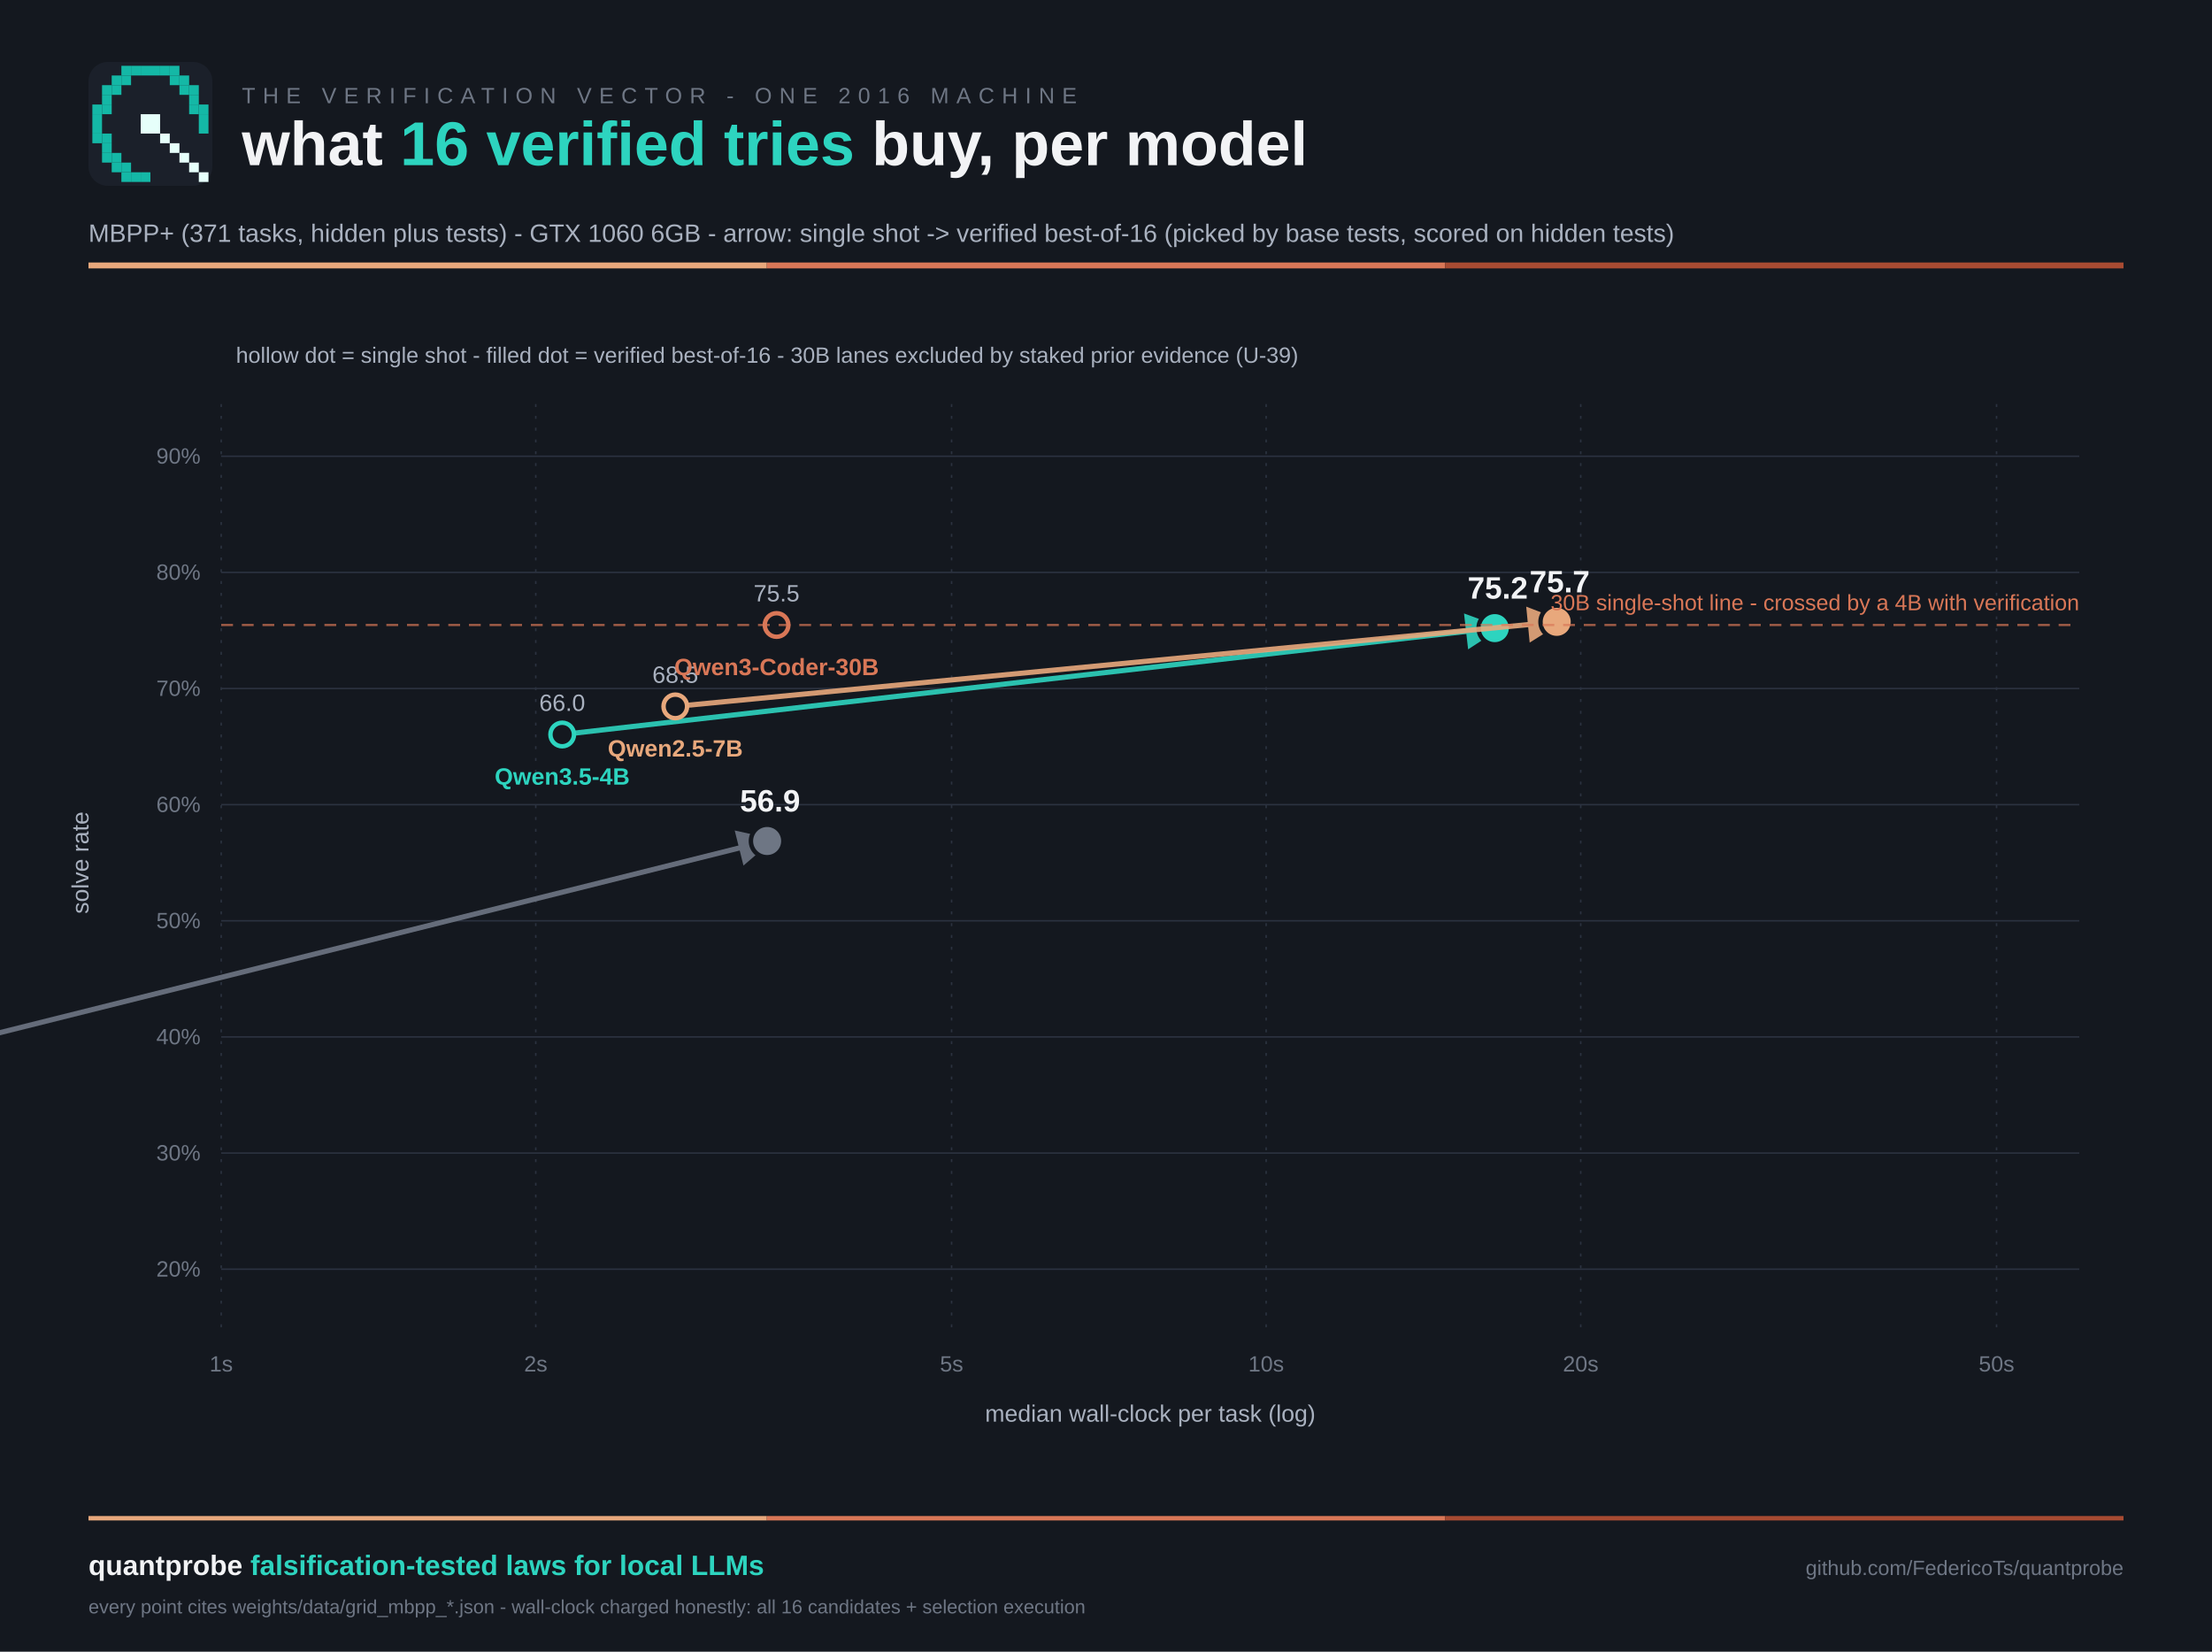
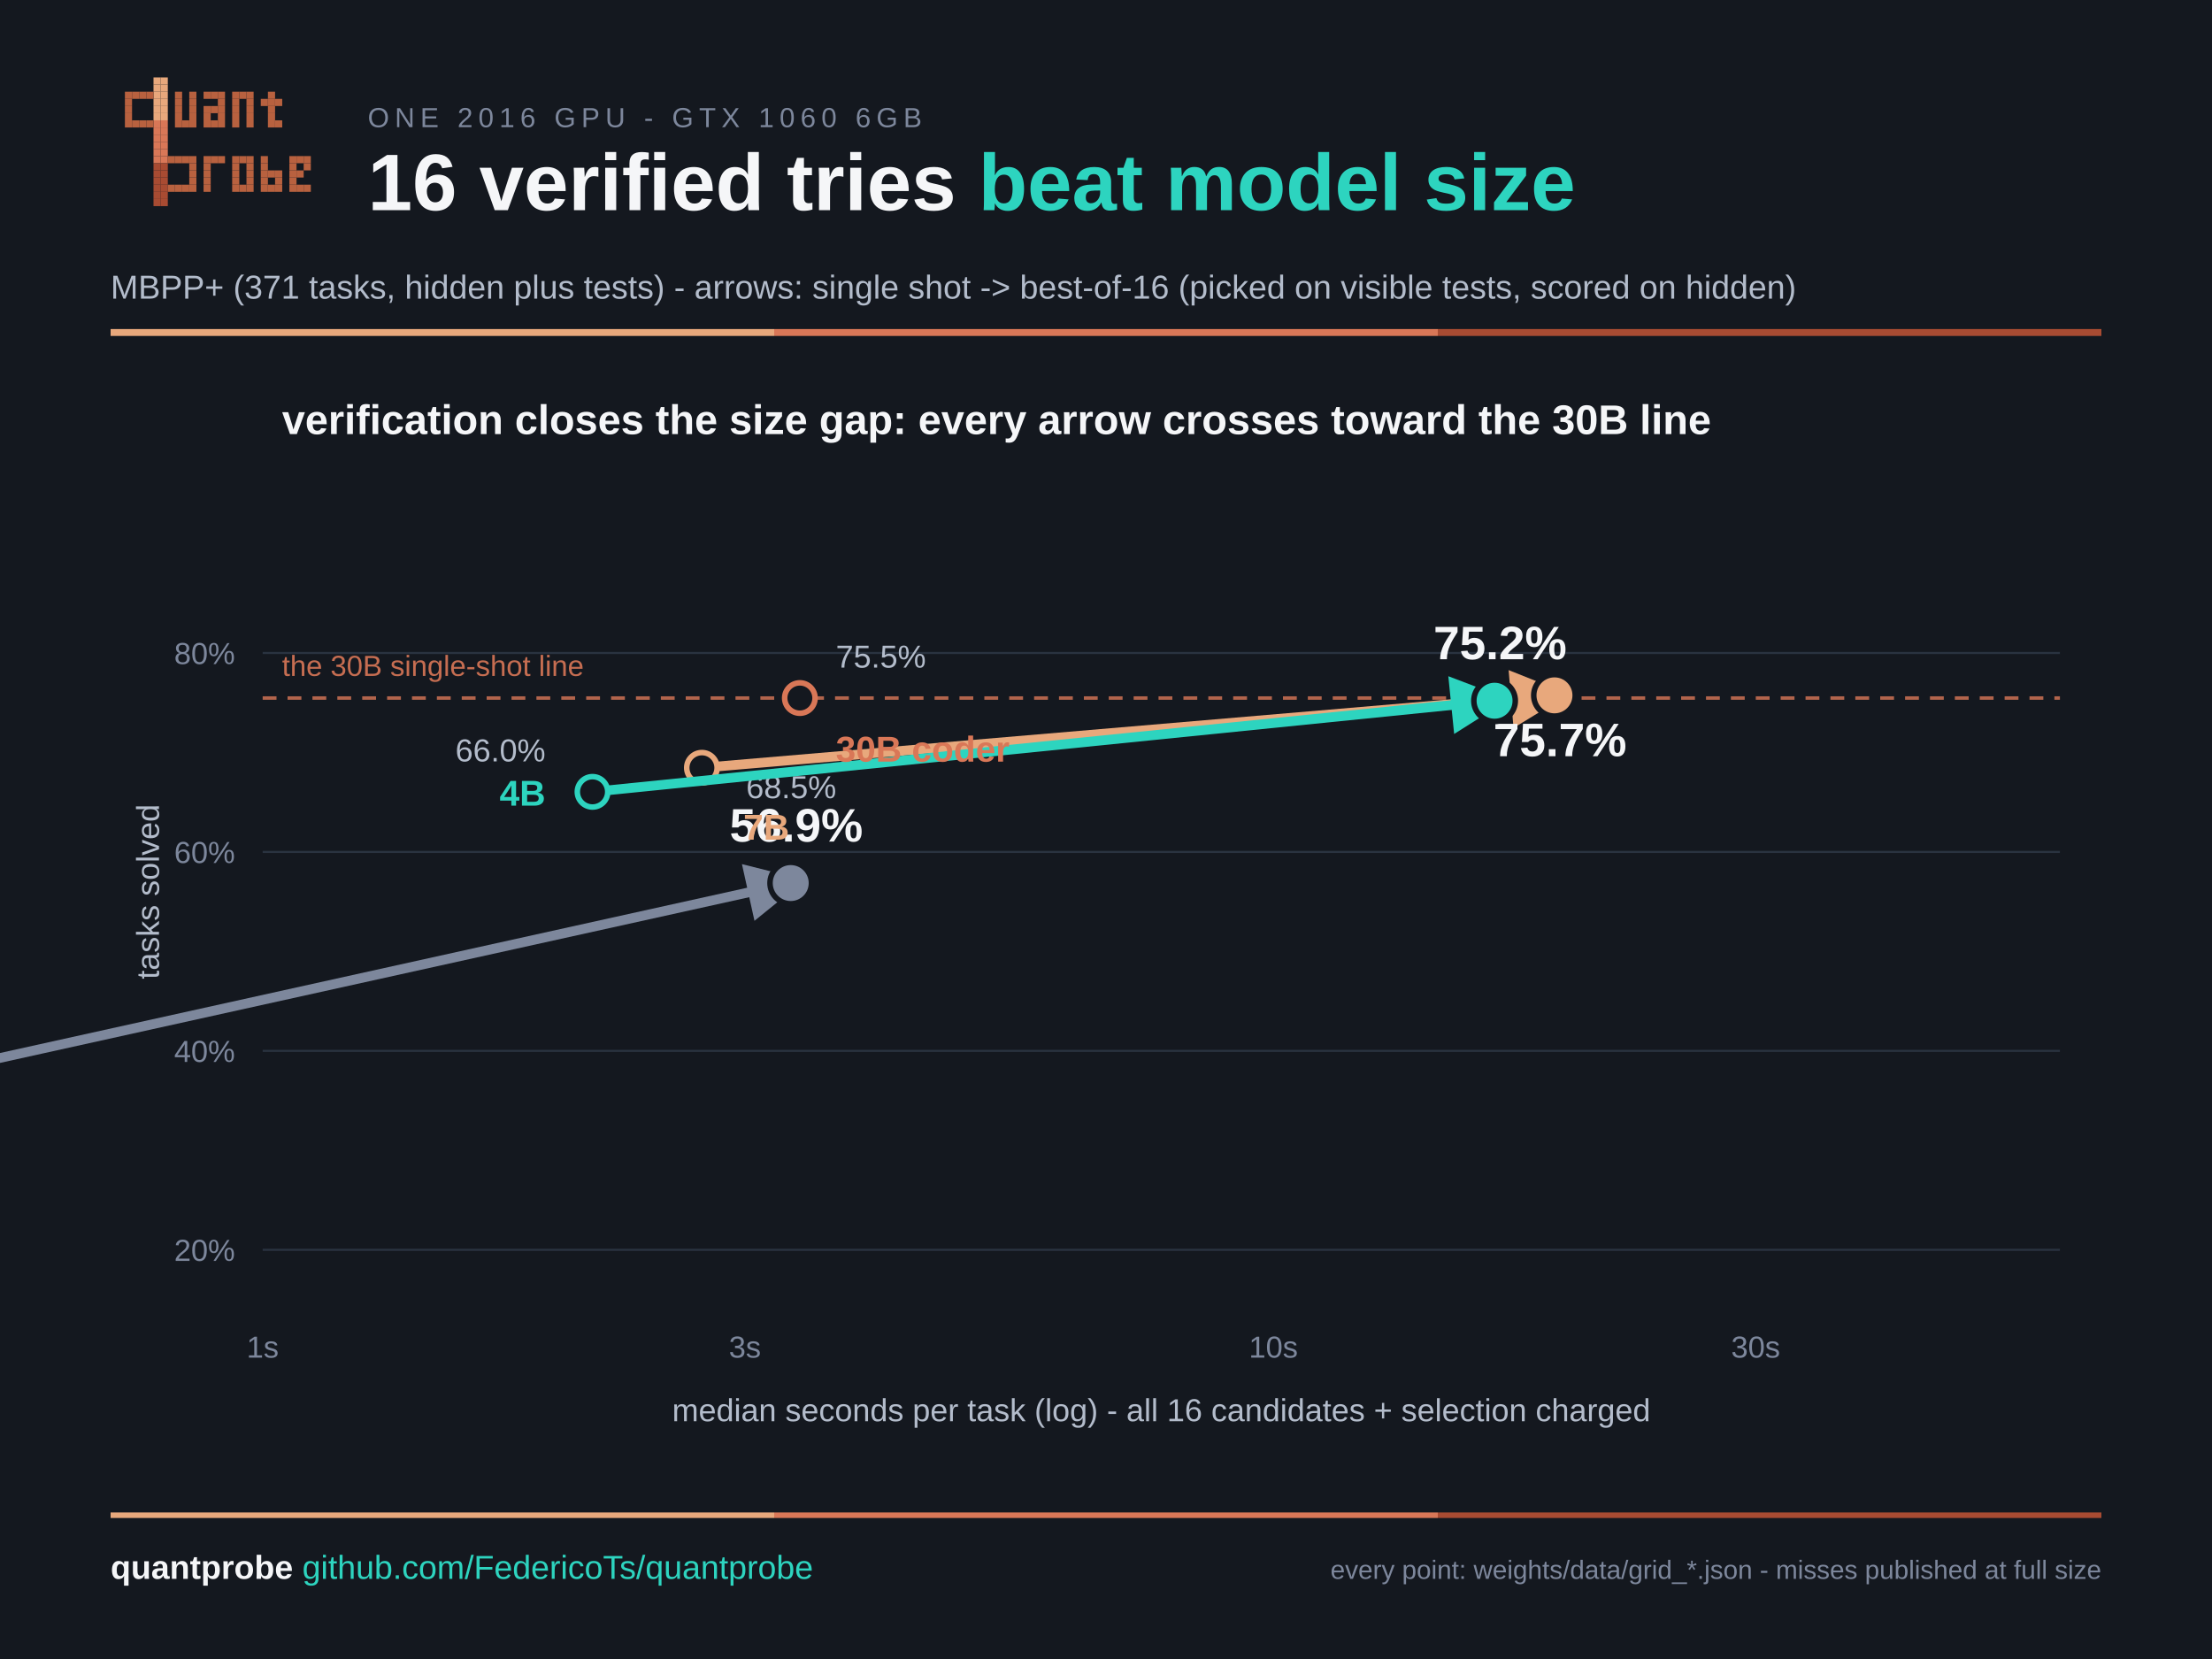
- <svg xmlns="http://www.w3.org/2000/svg" viewBox="0 0 1500 1120" font-family="Segoe UI, Arial, sans-serif">
-   <rect width="1500" height="1120" fill="#14181f" />
-   <g transform="translate(60,42) scale(0.65625)">
-     <rect width="128" height="128" rx="20" fill="#1b202a" />
-     <rect x="34" y="4" width="10" height="10" fill="#14b8a6" />
-     <rect x="44" y="4" width="10" height="10" fill="#14b8a6" />
-     <rect x="54" y="4" width="10" height="10" fill="#14b8a6" />
-     <rect x="64" y="4" width="10" height="10" fill="#14b8a6" />
-     <rect x="74" y="4" width="10" height="10" fill="#14b8a6" />
-     <rect x="84" y="4" width="10" height="10" fill="#14b8a6" />
-     <rect x="24" y="14" width="10" height="10" fill="#14b8a6" />
-     <rect x="34" y="14" width="10" height="10" fill="#14b8a6" />
-     <rect x="84" y="14" width="10" height="10" fill="#14b8a6" />
-     <rect x="94" y="14" width="10" height="10" fill="#14b8a6" />
-     <rect x="14" y="24" width="10" height="10" fill="#14b8a6" />
-     <rect x="24" y="24" width="10" height="10" fill="#14b8a6" />
-     <rect x="94" y="24" width="10" height="10" fill="#14b8a6" />
-     <rect x="104" y="24" width="10" height="10" fill="#14b8a6" />
-     <rect x="14" y="34" width="10" height="10" fill="#14b8a6" />
-     <rect x="104" y="34" width="10" height="10" fill="#14b8a6" />
-     <rect x="4" y="44" width="10" height="10" fill="#14b8a6" />
-     <rect x="14" y="44" width="10" height="10" fill="#14b8a6" />
-     <rect x="104" y="44" width="10" height="10" fill="#14b8a6" />
-     <rect x="114" y="44" width="10" height="10" fill="#14b8a6" />
-     <rect x="4" y="54" width="10" height="10" fill="#14b8a6" />
-     <rect x="54" y="54" width="10" height="10" fill="#e6fffa" />
-     <rect x="64" y="54" width="10" height="10" fill="#e6fffa" />
-     <rect x="114" y="54" width="10" height="10" fill="#14b8a6" />
-     <rect x="4" y="64" width="10" height="10" fill="#14b8a6" />
-     <rect x="54" y="64" width="10" height="10" fill="#e6fffa" />
-     <rect x="64" y="64" width="10" height="10" fill="#e6fffa" />
-     <rect x="114" y="64" width="10" height="10" fill="#14b8a6" />
-     <rect x="4" y="74" width="10" height="10" fill="#14b8a6" />
-     <rect x="14" y="74" width="10" height="10" fill="#14b8a6" />
-     <rect x="74" y="74" width="10" height="10" fill="#e6fffa" />
-     <rect x="14" y="84" width="10" height="10" fill="#14b8a6" />
-     <rect x="84" y="84" width="10" height="10" fill="#e6fffa" />
-     <rect x="14" y="94" width="10" height="10" fill="#14b8a6" />
-     <rect x="24" y="94" width="10" height="10" fill="#14b8a6" />
-     <rect x="94" y="94" width="10" height="10" fill="#e6fffa" />
-     <rect x="24" y="104" width="10" height="10" fill="#14b8a6" />
-     <rect x="34" y="104" width="10" height="10" fill="#14b8a6" />
-     <rect x="104" y="104" width="10" height="10" fill="#e6fffa" />
-     <rect x="34" y="114" width="10" height="10" fill="#14b8a6" />
-     <rect x="44" y="114" width="10" height="10" fill="#14b8a6" />
-     <rect x="54" y="114" width="10" height="10" fill="#14b8a6" />
-     <rect x="114" y="114" width="10" height="10" fill="#e6fffa" />
+ <svg xmlns="http://www.w3.org/2000/svg" viewBox="0 0 1600 1200" font-family="Segoe UI, Arial, sans-serif">
+   <rect width="1600" height="1200" fill="#14181f" />
+   <g transform="translate(80,56) scale(0.4310345)">
+     <rect x="72" y="0" width="12" height="12" fill="#e8a87c" />
+     <rect x="84" y="0" width="12" height="12" fill="#e8a87c" />
+     <rect x="72" y="12" width="12" height="12" fill="#e8a87c" />
+     <rect x="84" y="12" width="12" height="12" fill="#e8a87c" />
+     <rect x="72" y="24" width="12" height="12" fill="#e8a87c" />
+     <rect x="84" y="24" width="12" height="12" fill="#e8a87c" />
+     <rect x="72" y="36" width="12" height="12" fill="#e8a87c" />
+     <rect x="84" y="36" width="12" height="12" fill="#e8a87c" />
+     <rect x="72" y="48" width="12" height="12" fill="#e8a87c" />
+     <rect x="84" y="48" width="12" height="12" fill="#e8a87c" />
+     <rect x="72" y="60" width="12" height="12" fill="#e8a87c" />
+     <rect x="84" y="60" width="12" height="12" fill="#e8a87c" />
+     <rect x="72" y="72" width="12" height="12" fill="#d97757" />
+     <rect x="84" y="72" width="12" height="12" fill="#d97757" />
+     <rect x="72" y="84" width="12" height="12" fill="#d97757" />
+     <rect x="84" y="84" width="12" height="12" fill="#d97757" />
+     <rect x="72" y="96" width="12" height="12" fill="#d97757" />
+     <rect x="84" y="96" width="12" height="12" fill="#d97757" />
+     <rect x="72" y="108" width="12" height="12" fill="#d97757" />
+     <rect x="84" y="108" width="12" height="12" fill="#d97757" />
+     <rect x="72" y="120" width="12" height="12" fill="#d97757" />
+     <rect x="84" y="120" width="12" height="12" fill="#d97757" />
+     <rect x="72" y="132" width="12" height="12" fill="#d97757" />
+     <rect x="84" y="132" width="12" height="12" fill="#d97757" />
+     <rect x="72" y="144" width="12" height="12" fill="#a84b32" />
+     <rect x="84" y="144" width="12" height="12" fill="#a84b32" />
+     <rect x="72" y="156" width="12" height="12" fill="#a84b32" />
+     <rect x="84" y="156" width="12" height="12" fill="#a84b32" />
+     <rect x="72" y="168" width="12" height="12" fill="#a84b32" />
+     <rect x="84" y="168" width="12" height="12" fill="#a84b32" />
+     <rect x="72" y="180" width="12" height="12" fill="#a84b32" />
+     <rect x="84" y="180" width="12" height="12" fill="#a84b32" />
+     <rect x="72" y="192" width="12" height="12" fill="#a84b32" />
+     <rect x="84" y="192" width="12" height="12" fill="#a84b32" />
+     <rect x="72" y="204" width="12" height="12" fill="#a84b32" />
+     <rect x="84" y="204" width="12" height="12" fill="#a84b32" />
+     <rect x="24" y="24" width="12" height="12" fill="#b8613f" />
+     <rect x="24" y="72" width="12" height="12" fill="#b8613f" />
+     <rect x="36" y="24" width="12" height="12" fill="#b8613f" />
+     <rect x="36" y="72" width="12" height="12" fill="#b8613f" />
+     <rect x="48" y="24" width="12" height="12" fill="#b8613f" />
+     <rect x="48" y="72" width="12" height="12" fill="#b8613f" />
+     <rect x="60" y="24" width="12" height="12" fill="#b8613f" />
+     <rect x="60" y="72" width="12" height="12" fill="#b8613f" />
+     <rect x="24" y="36" width="12" height="12" fill="#b8613f" />
+     <rect x="24" y="48" width="12" height="12" fill="#b8613f" />
+     <rect x="24" y="60" width="12" height="12" fill="#b8613f" />
+     <rect x="108" y="24" width="12" height="12" fill="#b8613f" />
+     <rect x="132" y="24" width="12" height="12" fill="#b8613f" />
+     <rect x="108" y="36" width="12" height="12" fill="#b8613f" />
+     <rect x="132" y="36" width="12" height="12" fill="#b8613f" />
+     <rect x="108" y="48" width="12" height="12" fill="#b8613f" />
+     <rect x="132" y="48" width="12" height="12" fill="#b8613f" />
+     <rect x="108" y="60" width="12" height="12" fill="#b8613f" />
+     <rect x="132" y="60" width="12" height="12" fill="#b8613f" />
+     <rect x="108" y="72" width="12" height="12" fill="#b8613f" />
+     <rect x="120" y="72" width="12" height="12" fill="#b8613f" />
+     <rect x="132" y="72" width="12" height="12" fill="#b8613f" />
+     <rect x="156" y="24" width="12" height="12" fill="#b8613f" />
+     <rect x="168" y="24" width="12" height="12" fill="#b8613f" />
+     <rect x="180" y="24" width="12" height="12" fill="#b8613f" />
+     <rect x="180" y="36" width="12" height="12" fill="#b8613f" />
+     <rect x="156" y="48" width="12" height="12" fill="#b8613f" />
+     <rect x="168" y="48" width="12" height="12" fill="#b8613f" />
+     <rect x="180" y="48" width="12" height="12" fill="#b8613f" />
+     <rect x="156" y="60" width="12" height="12" fill="#b8613f" />
+     <rect x="180" y="60" width="12" height="12" fill="#b8613f" />
+     <rect x="156" y="72" width="12" height="12" fill="#b8613f" />
+     <rect x="168" y="72" width="12" height="12" fill="#b8613f" />
+     <rect x="180" y="72" width="12" height="12" fill="#b8613f" />
+     <rect x="204" y="24" width="12" height="12" fill="#b8613f" />
+     <rect x="216" y="24" width="12" height="12" fill="#b8613f" />
+     <rect x="228" y="24" width="12" height="12" fill="#b8613f" />
+     <rect x="204" y="36" width="12" height="12" fill="#b8613f" />
+     <rect x="228" y="36" width="12" height="12" fill="#b8613f" />
+     <rect x="204" y="48" width="12" height="12" fill="#b8613f" />
+     <rect x="228" y="48" width="12" height="12" fill="#b8613f" />
+     <rect x="204" y="60" width="12" height="12" fill="#b8613f" />
+     <rect x="228" y="60" width="12" height="12" fill="#b8613f" />
+     <rect x="204" y="72" width="12" height="12" fill="#b8613f" />
+     <rect x="228" y="72" width="12" height="12" fill="#b8613f" />
+     <rect x="264" y="24" width="12" height="12" fill="#b8613f" />
+     <rect x="252" y="36" width="12" height="12" fill="#b8613f" />
+     <rect x="264" y="36" width="12" height="12" fill="#b8613f" />
+     <rect x="276" y="36" width="12" height="12" fill="#b8613f" />
+     <rect x="264" y="48" width="12" height="12" fill="#b8613f" />
+     <rect x="264" y="60" width="12" height="12" fill="#b8613f" />
+     <rect x="264" y="72" width="12" height="12" fill="#b8613f" />
+     <rect x="276" y="72" width="12" height="12" fill="#b8613f" />
+     <rect x="96" y="132" width="12" height="12" fill="#b8613f" />
+     <rect x="96" y="180" width="12" height="12" fill="#b8613f" />
+     <rect x="108" y="132" width="12" height="12" fill="#b8613f" />
+     <rect x="108" y="180" width="12" height="12" fill="#b8613f" />
+     <rect x="120" y="132" width="12" height="12" fill="#b8613f" />
+     <rect x="120" y="180" width="12" height="12" fill="#b8613f" />
+     <rect x="132" y="132" width="12" height="12" fill="#b8613f" />
+     <rect x="132" y="180" width="12" height="12" fill="#b8613f" />
+     <rect x="132" y="144" width="12" height="12" fill="#b8613f" />
+     <rect x="132" y="156" width="12" height="12" fill="#b8613f" />
+     <rect x="132" y="168" width="12" height="12" fill="#b8613f" />
+     <rect x="156" y="132" width="12" height="12" fill="#b8613f" />
+     <rect x="168" y="132" width="12" height="12" fill="#b8613f" />
+     <rect x="180" y="132" width="12" height="12" fill="#b8613f" />
+     <rect x="156" y="144" width="12" height="12" fill="#b8613f" />
+     <rect x="156" y="156" width="12" height="12" fill="#b8613f" />
+     <rect x="156" y="168" width="12" height="12" fill="#b8613f" />
+     <rect x="156" y="180" width="12" height="12" fill="#b8613f" />
+     <rect x="204" y="132" width="12" height="12" fill="#b8613f" />
+     <rect x="216" y="132" width="12" height="12" fill="#b8613f" />
+     <rect x="228" y="132" width="12" height="12" fill="#b8613f" />
+     <rect x="204" y="144" width="12" height="12" fill="#b8613f" />
+     <rect x="228" y="144" width="12" height="12" fill="#b8613f" />
+     <rect x="204" y="156" width="12" height="12" fill="#b8613f" />
+     <rect x="228" y="156" width="12" height="12" fill="#b8613f" />
+     <rect x="204" y="168" width="12" height="12" fill="#b8613f" />
+     <rect x="228" y="168" width="12" height="12" fill="#b8613f" />
+     <rect x="204" y="180" width="12" height="12" fill="#b8613f" />
+     <rect x="216" y="180" width="12" height="12" fill="#b8613f" />
+     <rect x="228" y="180" width="12" height="12" fill="#b8613f" />
+     <rect x="252" y="132" width="12" height="12" fill="#b8613f" />
+     <rect x="252" y="144" width="12" height="12" fill="#b8613f" />
+     <rect x="252" y="156" width="12" height="12" fill="#b8613f" />
+     <rect x="264" y="156" width="12" height="12" fill="#b8613f" />
+     <rect x="276" y="156" width="12" height="12" fill="#b8613f" />
+     <rect x="252" y="168" width="12" height="12" fill="#b8613f" />
+     <rect x="276" y="168" width="12" height="12" fill="#b8613f" />
+     <rect x="252" y="180" width="12" height="12" fill="#b8613f" />
+     <rect x="264" y="180" width="12" height="12" fill="#b8613f" />
+     <rect x="276" y="180" width="12" height="12" fill="#b8613f" />
+     <rect x="300" y="132" width="12" height="12" fill="#b8613f" />
+     <rect x="312" y="132" width="12" height="12" fill="#b8613f" />
+     <rect x="324" y="132" width="12" height="12" fill="#b8613f" />
+     <rect x="300" y="144" width="12" height="12" fill="#b8613f" />
+     <rect x="324" y="144" width="12" height="12" fill="#b8613f" />
+     <rect x="300" y="156" width="12" height="12" fill="#b8613f" />
+     <rect x="312" y="156" width="12" height="12" fill="#b8613f" />
+     <rect x="300" y="168" width="12" height="12" fill="#b8613f" />
+     <rect x="300" y="180" width="12" height="12" fill="#b8613f" />
+     <rect x="312" y="180" width="12" height="12" fill="#b8613f" />
+     <rect x="324" y="180" width="12" height="12" fill="#b8613f" />
  </g>
-   <text x="164" y="70" fill="#6e7684" font-size="15" letter-spacing="5">THE VERIFICATION VECTOR - ONE 2016 MACHINE</text>
-   <text x="164" y="112" fill="#f2f3f5" font-size="42" font-weight="bold">what <tspan fill="#2dd4bf">16 verified tries</tspan> buy, per model</text>
-   <text x="60" y="164" fill="#a9b1bf" font-size="17">MBPP+ (371 tasks, hidden plus tests) - GTX 1060 6GB - arrow: single shot -&gt; verified best-of-16 (picked by base tests, scored on hidden tests)</text>
-   <rect x="60" y="178" width="460.0" height="4" fill="#e8a87c" />
-   <rect x="520.0" y="178" width="460.0" height="4" fill="#d97757" />
-   <rect x="980.0" y="178" width="460.0" height="4" fill="#a84b32" />
-   <line x1="150" y1="860.625" x2="1410" y2="860.625" stroke="#2b3240" />
-   <text x="136" y="865.625" text-anchor="end" fill="#6e7684" font-size="15">20%</text>
-   <line x1="150" y1="781.875" x2="1410" y2="781.875" stroke="#2b3240" />
-   <text x="136" y="786.875" text-anchor="end" fill="#6e7684" font-size="15">30%</text>
-   <line x1="150" y1="703.125" x2="1410" y2="703.125" stroke="#2b3240" />
-   <text x="136" y="708.125" text-anchor="end" fill="#6e7684" font-size="15">40%</text>
-   <line x1="150" y1="624.375" x2="1410" y2="624.375" stroke="#2b3240" />
-   <text x="136" y="629.375" text-anchor="end" fill="#6e7684" font-size="15">50%</text>
-   <line x1="150" y1="545.625" x2="1410" y2="545.625" stroke="#2b3240" />
-   <text x="136" y="550.625" text-anchor="end" fill="#6e7684" font-size="15">60%</text>
-   <line x1="150" y1="466.875" x2="1410" y2="466.875" stroke="#2b3240" />
-   <text x="136" y="471.875" text-anchor="end" fill="#6e7684" font-size="15">70%</text>
-   <line x1="150" y1="388.125" x2="1410" y2="388.125" stroke="#2b3240" />
-   <text x="136" y="393.125" text-anchor="end" fill="#6e7684" font-size="15">80%</text>
-   <line x1="150" y1="309.375" x2="1410" y2="309.375" stroke="#2b3240" />
-   <text x="136" y="314.375" text-anchor="end" fill="#6e7684" font-size="15">90%</text>
-   <line x1="150.0" y1="900" x2="150.0" y2="270" stroke="#2b3240" stroke-dasharray="2,6" />
-   <text x="150.0" y="930" text-anchor="middle" fill="#6e7684" font-size="15">1s</text>
-   <line x1="363.31" y1="900" x2="363.31" y2="270" stroke="#2b3240" stroke-dasharray="2,6" />
-   <text x="363.31" y="930" text-anchor="middle" fill="#6e7684" font-size="15">2s</text>
-   <line x1="645.291" y1="900" x2="645.291" y2="270" stroke="#2b3240" stroke-dasharray="2,6" />
-   <text x="645.291" y="930" text-anchor="middle" fill="#6e7684" font-size="15">5s</text>
-   <line x1="858.601" y1="900" x2="858.601" y2="270" stroke="#2b3240" stroke-dasharray="2,6" />
-   <text x="858.601" y="930" text-anchor="middle" fill="#6e7684" font-size="15">10s</text>
-   <line x1="1071.911" y1="900" x2="1071.911" y2="270" stroke="#2b3240" stroke-dasharray="2,6" />
-   <text x="1071.911" y="930" text-anchor="middle" fill="#6e7684" font-size="15">20s</text>
-   <line x1="1353.892" y1="900" x2="1353.892" y2="270" stroke="#2b3240" stroke-dasharray="2,6" />
-   <text x="1353.892" y="930" text-anchor="middle" fill="#6e7684" font-size="15">50s</text>
-   <text x="780.0" y="964" text-anchor="middle" fill="#a9b1bf" font-size="16">median wall-clock per task (log)</text>
-   <text x="60" y="585.0" fill="#a9b1bf" font-size="16" transform="rotate(-90 60 585.0)" text-anchor="middle">solve rate</text>
+   <text x="266" y="92" fill="#7d879c" font-size="20" letter-spacing="4">ONE 2016 GPU - GTX 1060 6GB</text>
+   <text x="266" y="152" fill="#f5f6f8" font-size="58" font-weight="bold">16 verified tries <tspan fill="#2dd4bf">beat model size</tspan>
+   </text>
+   <text x="80" y="216" fill="#b3bccb" font-size="24">MBPP+ (371 tasks, hidden plus tests) - arrows: single shot -&gt; best-of-16 (picked on visible tests, scored on hidden)</text>
+   <rect x="80" y="238" width="480.0" height="5" fill="#e8a87c" />
+   <rect x="560.0" y="238" width="480.0" height="5" fill="#d97757" />
+   <rect x="1040.0" y="238" width="480.0" height="5" fill="#a84b32" />
+   <line x1="190" y1="904.024" x2="1490" y2="904.024" stroke="#2a3340" stroke-width="1.5" />
+   <text x="170" y="912.024" text-anchor="end" fill="#7d879c" font-size="22">20%</text>
+   <line x1="190" y1="760.122" x2="1490" y2="760.122" stroke="#2a3340" stroke-width="1.5" />
+   <text x="170" y="768.122" text-anchor="end" fill="#7d879c" font-size="22">40%</text>
+   <line x1="190" y1="616.22" x2="1490" y2="616.22" stroke="#2a3340" stroke-width="1.5" />
+   <text x="170" y="624.22" text-anchor="end" fill="#7d879c" font-size="22">60%</text>
+   <line x1="190" y1="472.317" x2="1490" y2="472.317" stroke="#2a3340" stroke-width="1.5" />
+   <text x="170" y="480.317" text-anchor="end" fill="#7d879c" font-size="22">80%</text>
+   <text x="190.0" y="982" text-anchor="middle" fill="#7d879c" font-size="22">1s</text>
+   <text x="538.822" y="982" text-anchor="middle" fill="#7d879c" font-size="22">3s</text>
+   <text x="921.096" y="982" text-anchor="middle" fill="#7d879c" font-size="22">10s</text>
+   <text x="1269.918" y="982" text-anchor="middle" fill="#7d879c" font-size="22">30s</text>
+   <text x="840.0" y="1028" text-anchor="middle" fill="#b3bccb" font-size="23">median seconds per task (log) - all 16 candidates + selection charged</text>
+   <text x="115" y="645.0" fill="#b3bccb" font-size="23" transform="rotate(-90 115 645.0)" text-anchor="middle">tasks solved</text>
  <defs>
-     <marker id="arr" viewBox="0 0 10 10" refX="8" refY="5" markerWidth="7" markerHeight="7" orient="auto-start-reverse">
-       <path d="M 0 0 L 10 5 L 0 10 z" fill="context-stroke" />
+     <marker id="arr" viewBox="0 0 12 12" refX="9" refY="6" markerWidth="6" markerHeight="6" orient="auto-start-reverse">
+       <path d="M 0 0 L 12 6 L 0 12 z" fill="context-stroke" />
    </marker>
  </defs>
-   <line x1="-116.966" y1="729.428" x2="520.205" y2="570.274" stroke="#6e7684" stroke-width="3.5" marker-end="url(#arr)" opacity="0.9" />
-   <circle cx="520.205" cy="570.274" r="11" fill="#6e7684" stroke="#14181f" stroke-width="3" />
-   <text x="522.205" y="550.274" text-anchor="middle" fill="#f2f3f5" font-size="21" font-weight="bold">56.9</text>
-   <circle cx="-116.966" cy="729.428" r="8" fill="#14181f" stroke="#6e7684" stroke-width="3" />
-   <text x="-116.966" y="763.428" text-anchor="middle" fill="#6e7684" font-size="16" font-weight="bold">Qwen3-0.6B</text>
-   <text x="-116.966" y="713.428" text-anchor="middle" fill="#a9b1bf" font-size="16">36.7</text>
-   <line x1="381.242" y1="498.06" x2="1013.642" y2="425.925" stroke="#2dd4bf" stroke-width="3.5" marker-end="url(#arr)" opacity="0.9" />
-   <circle cx="1013.642" cy="425.925" r="11" fill="#2dd4bf" stroke="#14181f" stroke-width="3" />
-   <text x="1015.642" y="405.925" text-anchor="middle" fill="#f2f3f5" font-size="21" font-weight="bold">75.2</text>
-   <circle cx="381.242" cy="498.06" r="8" fill="#14181f" stroke="#2dd4bf" stroke-width="3" />
-   <text x="381.242" y="532.06" text-anchor="middle" fill="#2dd4bf" font-size="16" font-weight="bold">Qwen3.5-4B</text>
-   <text x="381.242" y="482.06" text-anchor="middle" fill="#a9b1bf" font-size="16">66.0</text>
-   <line x1="457.936" y1="479.003" x2="1055.64" y2="421.673" stroke="#e8a87c" stroke-width="3.5" marker-end="url(#arr)" opacity="0.9" />
-   <circle cx="1055.64" cy="421.673" r="11" fill="#e8a87c" stroke="#14181f" stroke-width="3" />
-   <text x="1057.64" y="401.673" text-anchor="middle" fill="#f2f3f5" font-size="21" font-weight="bold">75.7</text>
-   <circle cx="457.936" cy="479.003" r="8" fill="#14181f" stroke="#e8a87c" stroke-width="3" />
-   <text x="457.936" y="513.003" text-anchor="middle" fill="#e8a87c" font-size="16" font-weight="bold">Qwen2.5-7B</text>
-   <text x="457.936" y="463.003" text-anchor="middle" fill="#a9b1bf" font-size="16">68.5</text>
-   <circle cx="526.607" cy="423.799" r="8" fill="#14181f" stroke="#d97757" stroke-width="3" />
-   <text x="526.607" y="457.799" text-anchor="middle" fill="#d97757" font-size="16" font-weight="bold">Qwen3-Coder-30B</text>
-   <text x="526.607" y="407.799" text-anchor="middle" fill="#a9b1bf" font-size="16">75.5</text>
-   <line x1="150" y1="423.799" x2="1410" y2="423.799" stroke="#d97757" stroke-width="1.5" stroke-dasharray="8,6" opacity="0.7" />
-   <text x="1410" y="413.799" text-anchor="end" fill="#d97757" font-size="15">30B single-shot line - crossed by a 4B with verification</text>
-   <text x="160" y="246" fill="#a9b1bf" font-size="15">hollow dot = single shot - filled dot = verified best-of-16 - 30B lanes excluded by staked prior evidence (U-39)</text>
-   <rect x="60" y="1028" width="460.0" height="3" fill="#e8a87c" />
-   <rect x="520.0" y="1028" width="460.0" height="3" fill="#d97757" />
-   <rect x="980.0" y="1028" width="460.0" height="3" fill="#a84b32" />
-   <text x="60" y="1068" fill="#f2f3f5" font-size="19" font-weight="bold">quantprobe  <tspan fill="#2dd4bf">falsification-tested laws for local LLMs</tspan>
+   <line x1="190" y1="504.911" x2="1490" y2="504.911" stroke="#d97757" stroke-width="2.5" stroke-dasharray="10,8" opacity="0.8" />
+   <text x="204" y="488.911" fill="#d97757" font-size="21" opacity="0.9">the 30B single-shot line</text>
+   <line x1="-85.441" y1="784.154" x2="571.957" y2="638.74" stroke="#7d879c" stroke-width="7" stroke-linecap="round" marker-end="url(#arr)" />
+   <circle cx="571.957" cy="638.74" r="15" fill="#7d879c" stroke="#14181f" stroke-width="4" />
+   <text x="575.957" y="608.74" text-anchor="middle" fill="#f5f6f8" font-size="34" font-weight="bold">56.9%</text>
+   <circle cx="-85.441" cy="784.154" r="11" fill="#14181f" stroke="#7d879c" stroke-width="4" />
+   <text x="-85.441" y="832.154" text-anchor="middle" fill="#7d879c" font-size="26" font-weight="bold">0.6B</text>
+   <text x="-85.441" y="760.154" text-anchor="middle" fill="#b3bccb" font-size="23">36.7%</text>
+   <line x1="507.712" y1="555.349" x2="1124.39" y2="502.968" stroke="#e8a87c" stroke-width="7" stroke-linecap="round" marker-end="url(#arr)" />
+   <circle cx="1124.39" cy="502.968" r="15" fill="#e8a87c" stroke="#14181f" stroke-width="4" />
+   <text x="1128.39" y="546.968" text-anchor="middle" fill="#f5f6f8" font-size="34" font-weight="bold">75.7%</text>
+   <circle cx="507.712" cy="555.349" r="11" fill="#14181f" stroke="#e8a87c" stroke-width="4" />
+   <text x="537.712" y="607.349" text-anchor="start" fill="#e8a87c" font-size="26" font-weight="bold">7B</text>
+   <text x="539.712" y="577.349" text-anchor="start" fill="#b3bccb" font-size="23">68.5%</text>
+   <line x1="428.583" y1="572.761" x2="1081.059" y2="506.854" stroke="#2dd4bf" stroke-width="7" stroke-linecap="round" marker-end="url(#arr)" />
+   <circle cx="1081.059" cy="506.854" r="15" fill="#2dd4bf" stroke="#14181f" stroke-width="4" />
+   <text x="1085.059" y="476.854" text-anchor="middle" fill="#f5f6f8" font-size="34" font-weight="bold">75.2%</text>
+   <circle cx="428.583" cy="572.761" r="11" fill="#14181f" stroke="#2dd4bf" stroke-width="4" />
+   <text x="394.583" y="582.761" text-anchor="end" fill="#2dd4bf" font-size="26" font-weight="bold">4B</text>
+   <text x="394.583" y="550.761" text-anchor="end" fill="#b3bccb" font-size="23">66.0%</text>
+   <circle cx="578.562" cy="504.911" r="11" fill="#14181f" stroke="#d97757" stroke-width="4" />
+   <text x="604.562" y="550.911" text-anchor="start" fill="#d97757" font-size="26" font-weight="bold">30B coder</text>
+   <text x="604.562" y="482.911" text-anchor="start" fill="#b3bccb" font-size="23">75.5%</text>
+   <text x="204" y="314" fill="#f5f6f8" font-size="30" font-weight="bold">verification closes the size gap: every arrow crosses toward the 30B line</text>
+   <rect x="80" y="1094" width="480.0" height="4" fill="#e8a87c" />
+   <rect x="560.0" y="1094" width="480.0" height="4" fill="#d97757" />
+   <rect x="1040.0" y="1094" width="480.0" height="4" fill="#a84b32" />
+   <text x="80" y="1142" fill="#f5f6f8" font-size="24" font-weight="bold">quantprobe  <tspan fill="#2dd4bf" font-weight="normal">github.com/FedericoTs/quantprobe</tspan>
  </text>
-   <text x="1440" y="1068" text-anchor="end" fill="#6e7684" font-size="14">github.com/FedericoTs/quantprobe</text>
-   <text x="60" y="1094" fill="#6e7684" font-size="13">every point cites weights/data/grid_mbpp_*.json - wall-clock charged honestly: all 16 candidates + selection execution</text>
+   <text x="1520" y="1142" text-anchor="end" fill="#7d879c" font-size="19">every point: weights/data/grid_*.json - misses published at full size</text>
</svg>
